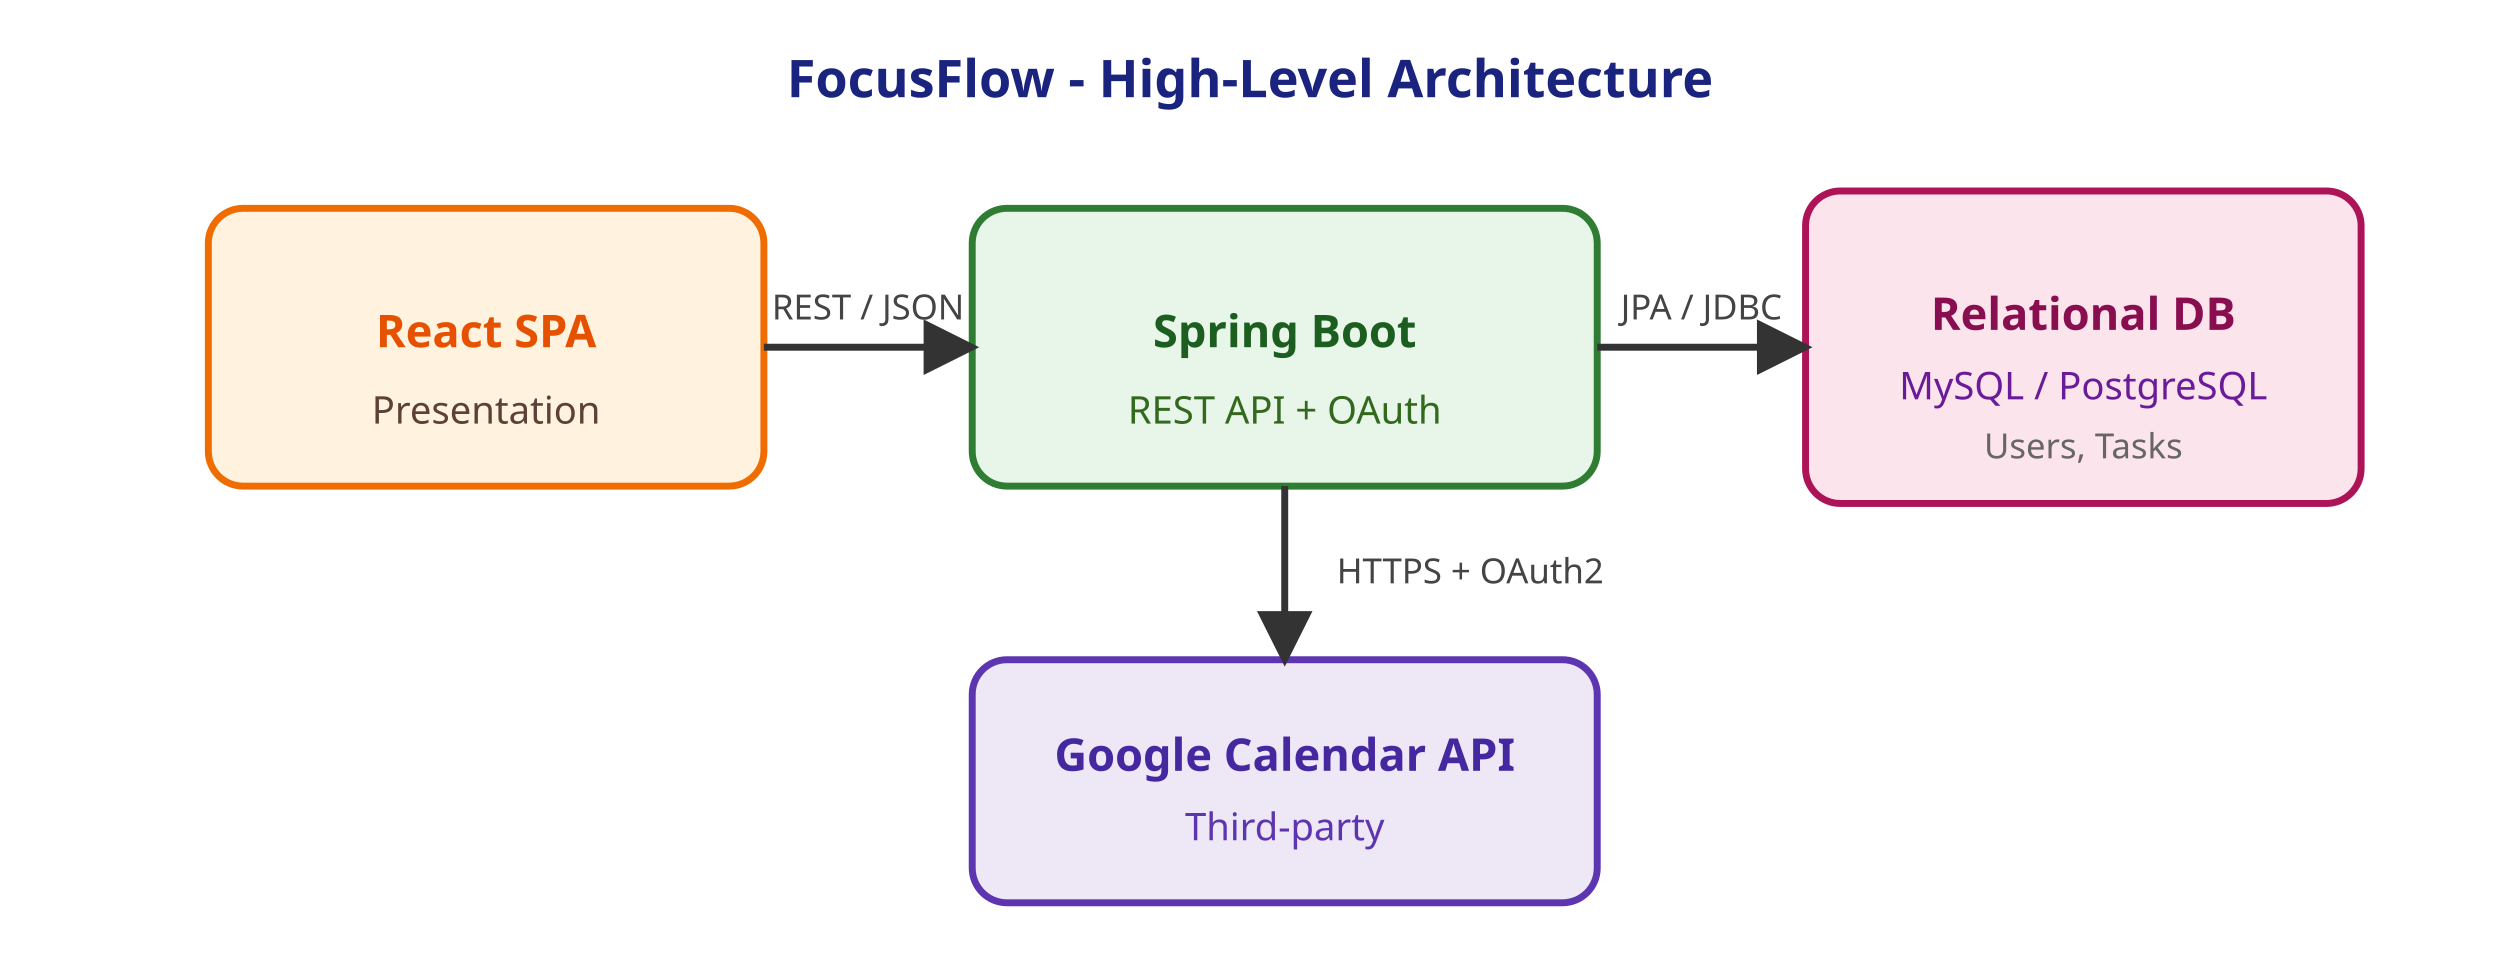
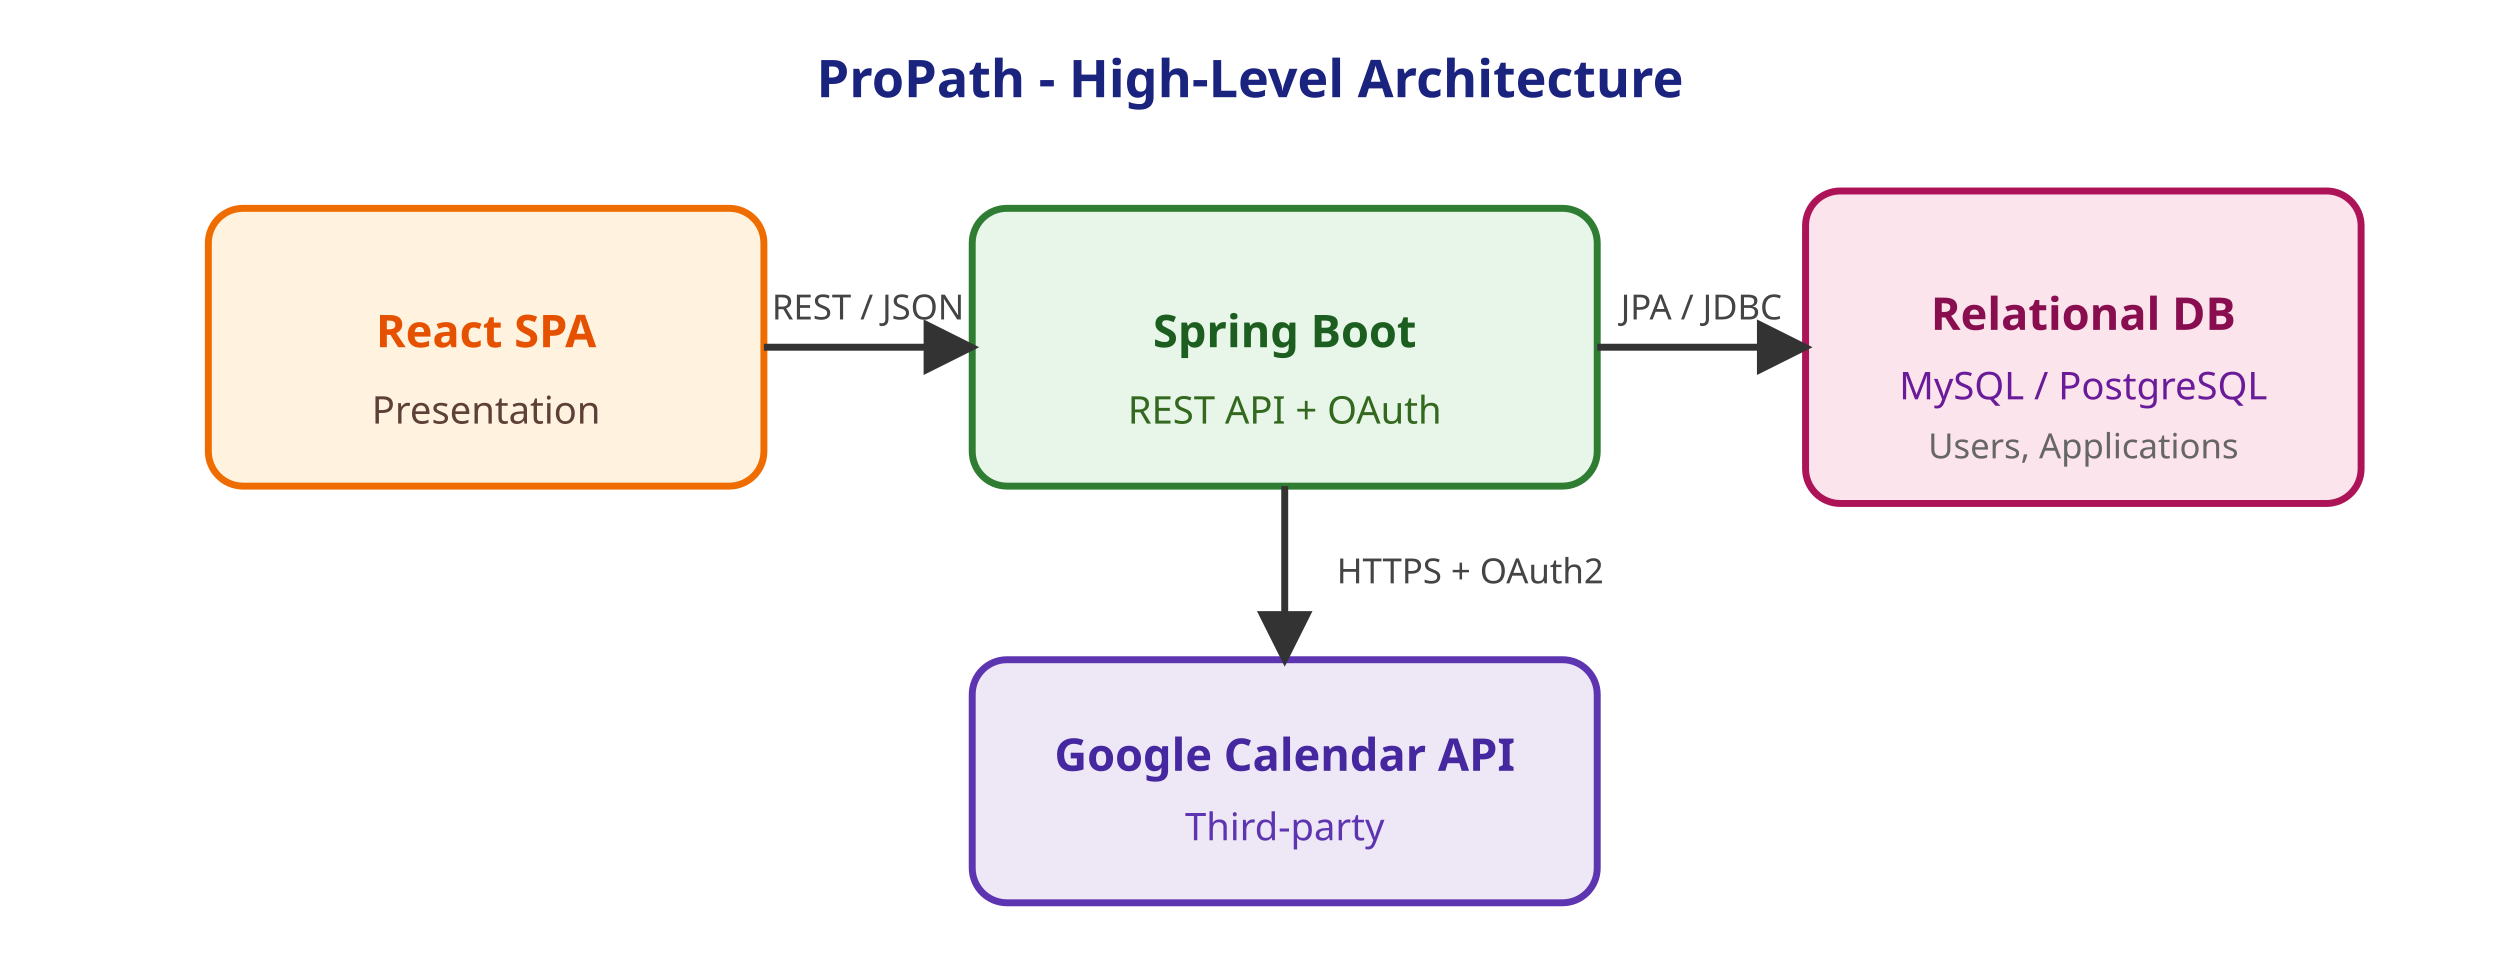
<svg xmlns="http://www.w3.org/2000/svg" viewBox="0 0 720 280" font-family="system-ui, sans-serif" font-size="13">
  <defs>
    <marker id="a" markerWidth="8" markerHeight="8" refX="7" refY="4" orient="auto">
      <path d="M0,0 L8,4 L0,8 Z" fill="#333" />
    </marker>
  </defs>
-   <text x="360" y="28" text-anchor="middle" font-size="15" font-weight="700" fill="#1a237e">FocusFlow  -  High-Level Architecture</text>
+   <text x="360" y="28" text-anchor="middle" font-size="15" font-weight="700" fill="#1a237e">ProPath  -  High-Level Architecture</text>
  <rect x="60" y="60" width="160" height="80" rx="10" fill="#fff3e0" stroke="#ef6c00" stroke-width="2" />
  <text x="140" y="100" text-anchor="middle" font-weight="600" fill="#e65100">React SPA</text>
  <text x="140" y="122" text-anchor="middle" font-size="11" fill="#5d4037">Presentation</text>
  <rect x="280" y="60" width="180" height="80" rx="10" fill="#e8f5e9" stroke="#2e7d32" stroke-width="2" />
  <text x="370" y="100" text-anchor="middle" font-weight="600" fill="#1b5e20">Spring Boot</text>
  <text x="370" y="122" text-anchor="middle" font-size="11" fill="#33691e">REST API + OAuth</text>
  <rect x="520" y="55" width="160" height="90" rx="10" fill="#fce4ec" stroke="#ad1457" stroke-width="2" />
  <text x="600" y="95" text-anchor="middle" font-weight="600" fill="#880e4f">Relational DB</text>
  <text x="600" y="115" text-anchor="middle" font-size="11" fill="#6a1b9a">MySQL / PostgreSQL</text>
-   <text x="600" y="132" text-anchor="middle" font-size="10" fill="#666">Users, Tasks</text>
+   <text x="600" y="132" text-anchor="middle" font-size="10" fill="#666">Users, Applications</text>
  <path d="M220 100 L280 100" stroke="#333" stroke-width="2" fill="none" marker-end="url(#a)" />
  <text x="250" y="92" text-anchor="middle" font-size="10" fill="#444">REST / JSON</text>
  <path d="M460 100 L520 100" stroke="#333" stroke-width="2" fill="none" marker-end="url(#a)" />
  <text x="490" y="92" text-anchor="middle" font-size="10" fill="#444">JPA / JDBC</text>
  <rect x="280" y="190" width="180" height="70" rx="10" fill="#ede7f6" stroke="#5e35b1" stroke-width="2" />
  <text x="370" y="222" text-anchor="middle" font-weight="600" fill="#4527a0">Google Calendar API</text>
  <text x="370" y="242" text-anchor="middle" font-size="11" fill="#5e35b1">Third-party</text>
  <path d="M370 140 L370 190" stroke="#333" stroke-width="2" fill="none" marker-end="url(#a)" />
  <text x="385" y="168" font-size="10" fill="#444">HTTPS + OAuth2</text>
</svg>
